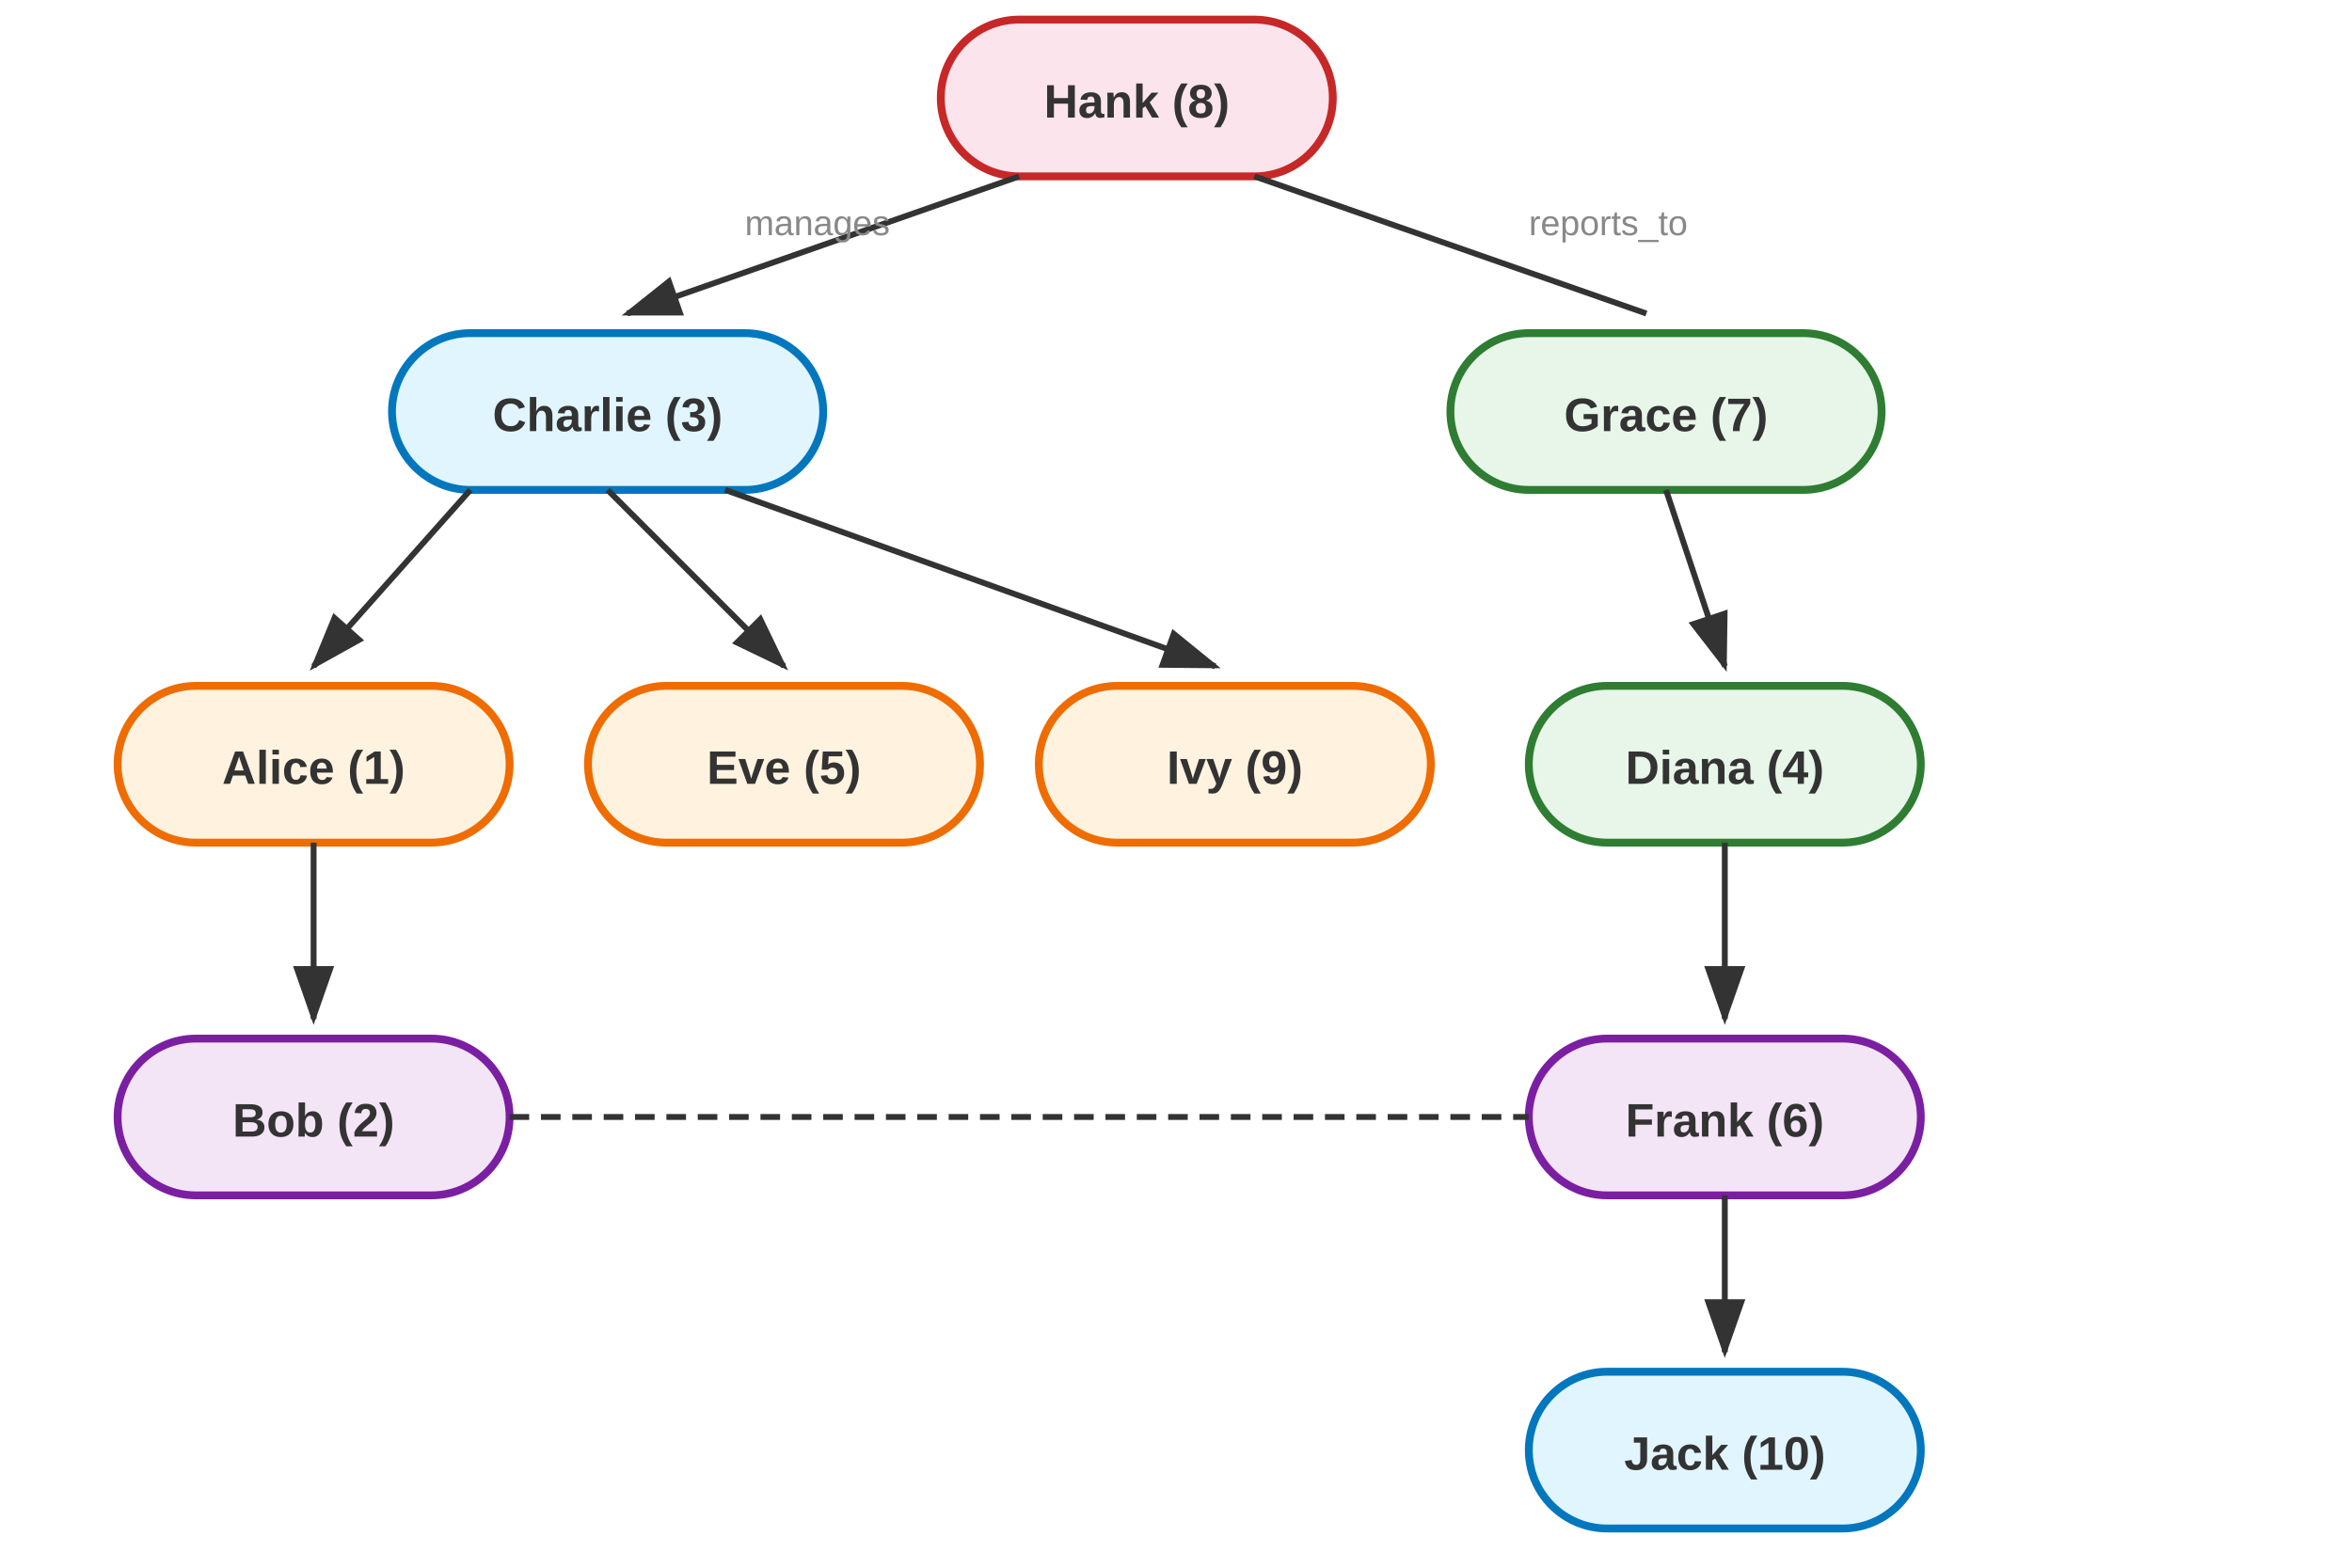
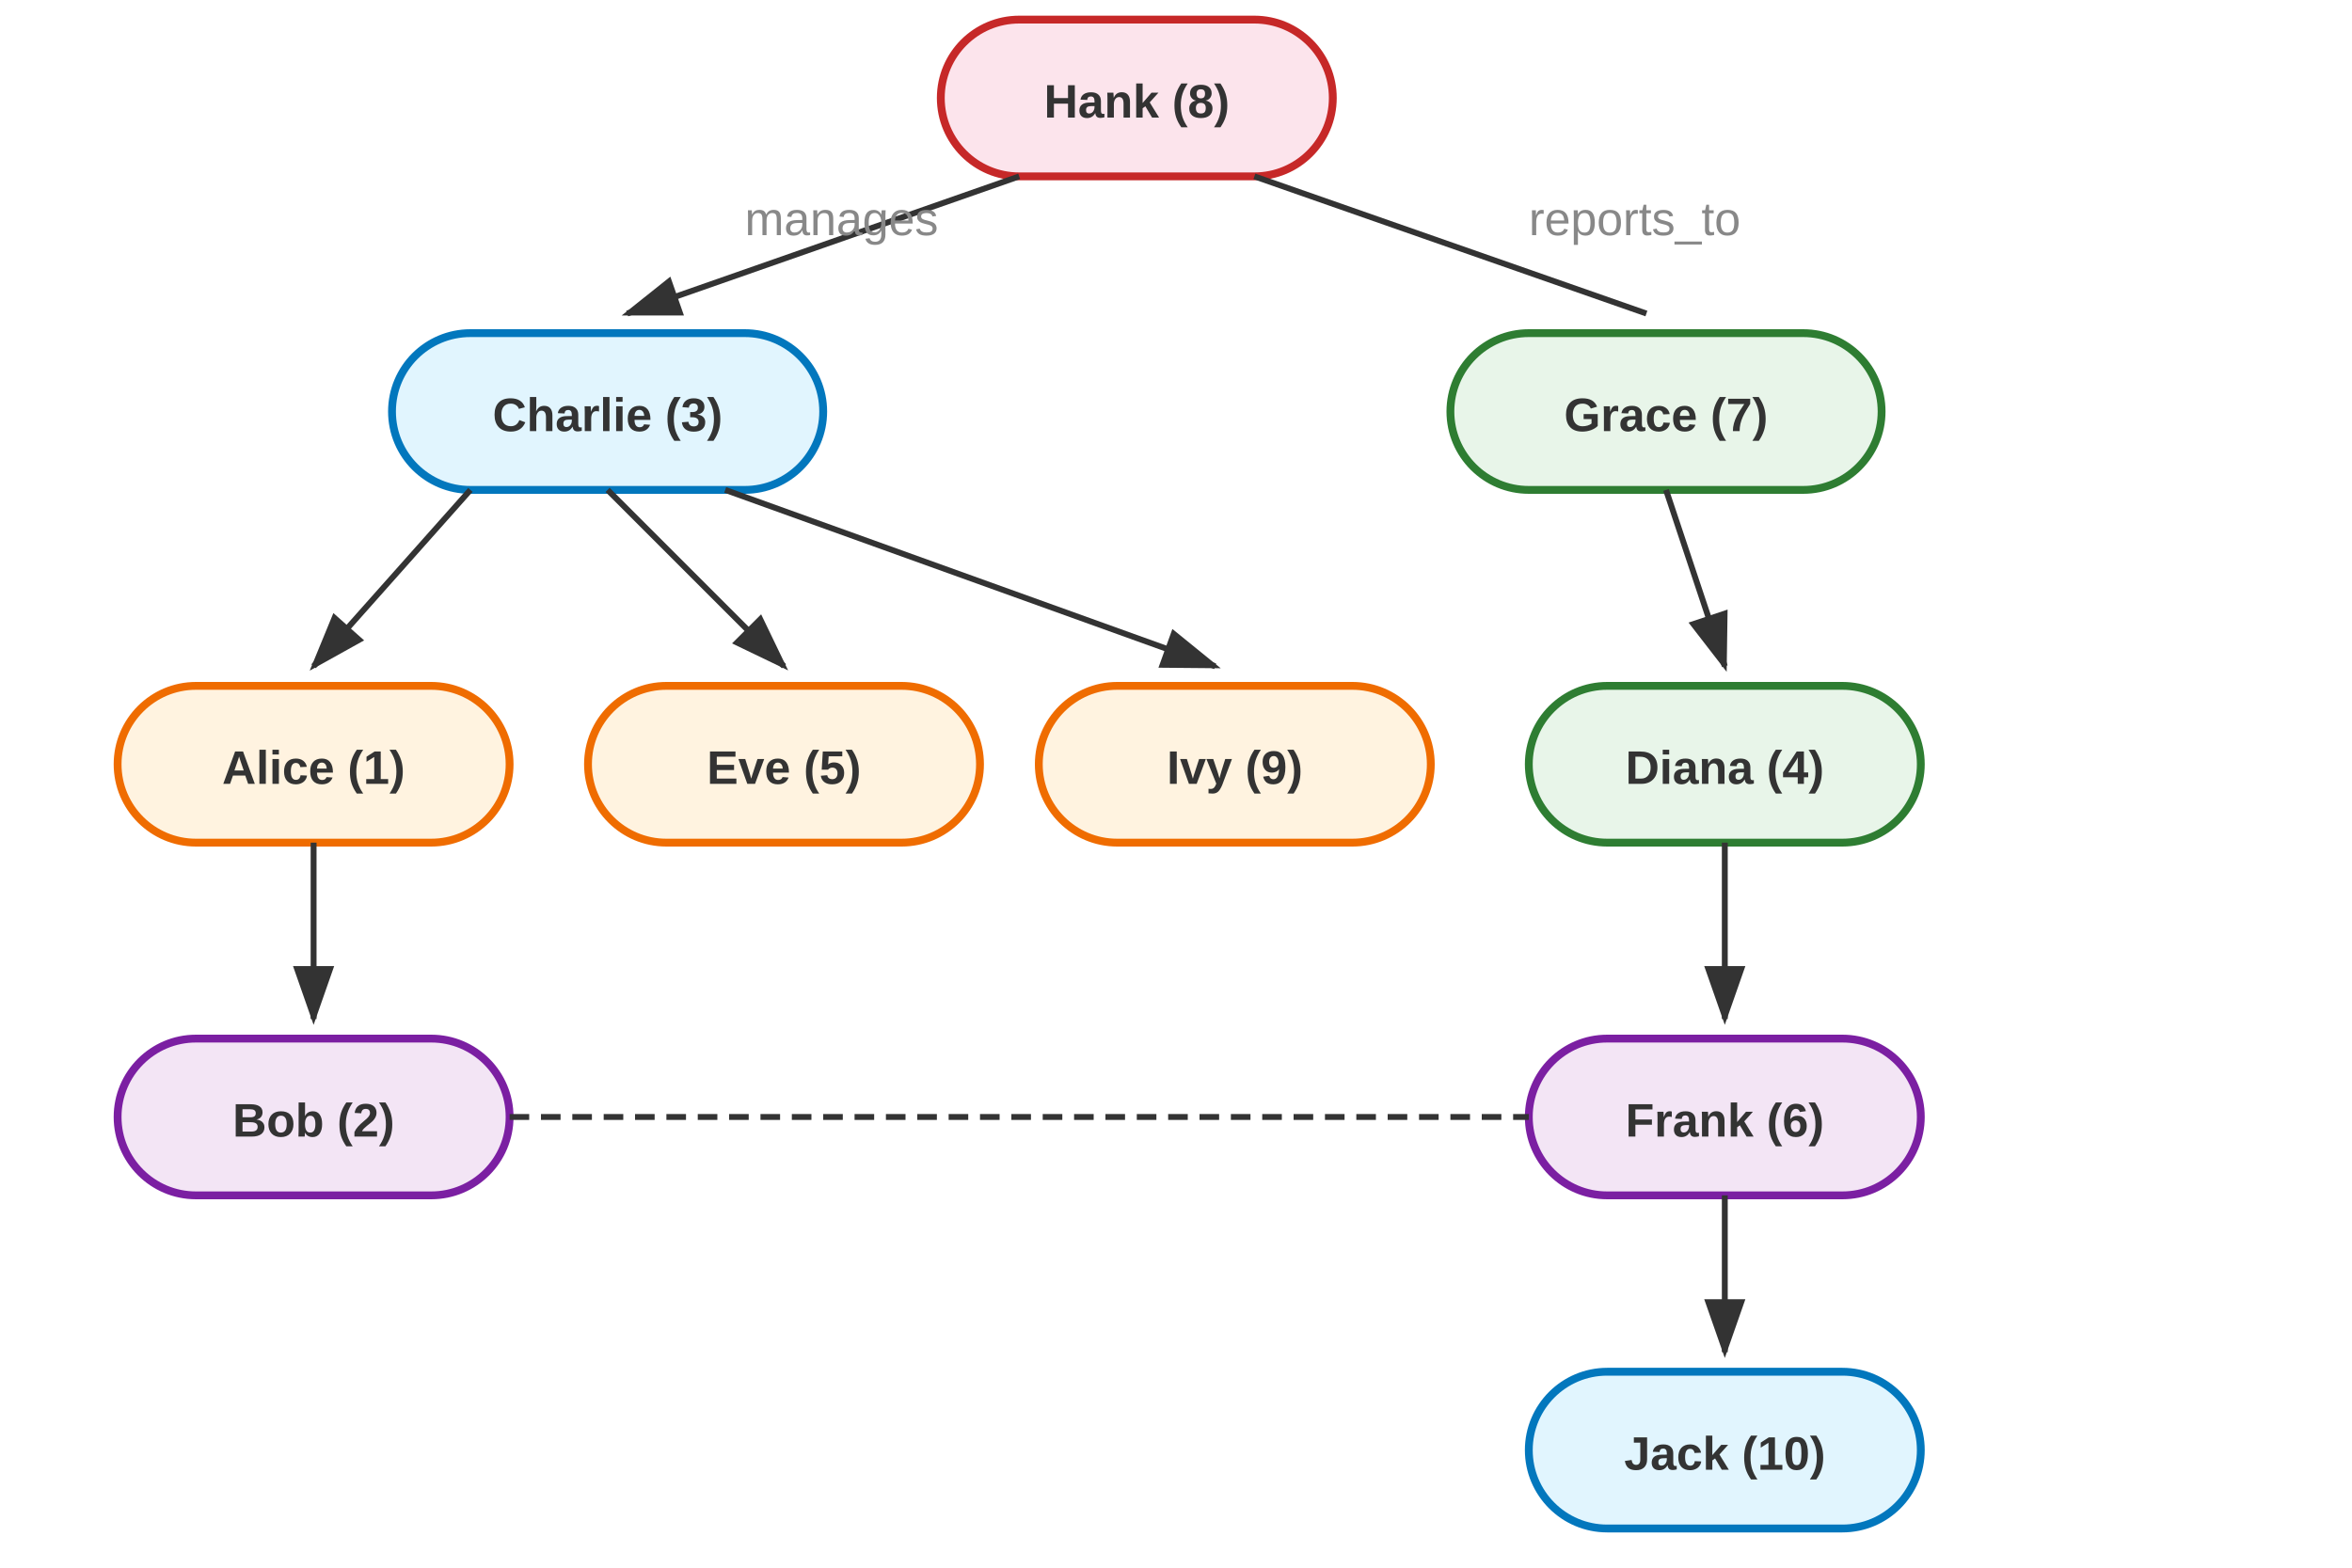
<svg xmlns="http://www.w3.org/2000/svg" viewBox="0 0 600 400">
  <defs>
    <marker id="arrow-sn" markerWidth="10" markerHeight="7" refX="9" refY="3.5" orient="auto">
      <polygon points="0 0, 10 3.5, 0 7" fill="#333" />
    </marker>
  </defs>
  <rect x="240" y="5" width="100" height="40" rx="20" fill="#fce4ec" stroke="#c62828" stroke-width="2" />
  <text x="290" y="30" text-anchor="middle" font-family="Arial, sans-serif" font-size="12" font-weight="bold" fill="#333">Hank (8)</text>
  <line x1="260" y1="45" x2="160" y2="80" stroke="#333" stroke-width="1.5" marker-end="url(#arrow-sn)" />
-   <text x="190" y="60" font-family="Arial, sans-serif" font-size="9" fill="#888">manages</text>
+   <text x="190" y="60" font-family="Arial, sans-serif" font-size="12" fill="#888">manages</text>
  <line x1="320" y1="45" x2="420" y2="80" stroke="#333" stroke-width="1.5" />
-   <text x="390" y="60" font-family="Arial, sans-serif" font-size="9" fill="#888">reports_to</text>
+   <text x="390" y="60" font-family="Arial, sans-serif" font-size="12" fill="#888">reports_to</text>
  <rect x="100" y="85" width="110" height="40" rx="20" fill="#e1f5fe" stroke="#0277bd" stroke-width="2" />
  <text x="155" y="110" text-anchor="middle" font-family="Arial, sans-serif" font-size="12" font-weight="bold" fill="#333">Charlie (3)</text>
  <rect x="370" y="85" width="110" height="40" rx="20" fill="#e8f5e9" stroke="#2e7d32" stroke-width="2" />
  <text x="425" y="110" text-anchor="middle" font-family="Arial, sans-serif" font-size="12" font-weight="bold" fill="#333">Grace (7)</text>
  <line x1="120" y1="125" x2="80" y2="170" stroke="#333" stroke-width="1.5" marker-end="url(#arrow-sn)" />
  <line x1="155" y1="125" x2="200" y2="170" stroke="#333" stroke-width="1.5" marker-end="url(#arrow-sn)" />
  <line x1="185" y1="125" x2="310" y2="170" stroke="#333" stroke-width="1.5" marker-end="url(#arrow-sn)" />
  <line x1="425" y1="125" x2="440" y2="170" stroke="#333" stroke-width="1.5" marker-end="url(#arrow-sn)" />
  <rect x="30" y="175" width="100" height="40" rx="20" fill="#fff3e0" stroke="#ef6c00" stroke-width="2" />
  <text x="80" y="200" text-anchor="middle" font-family="Arial, sans-serif" font-size="12" font-weight="bold" fill="#333">Alice (1)</text>
  <rect x="150" y="175" width="100" height="40" rx="20" fill="#fff3e0" stroke="#ef6c00" stroke-width="2" />
  <text x="200" y="200" text-anchor="middle" font-family="Arial, sans-serif" font-size="12" font-weight="bold" fill="#333">Eve (5)</text>
  <rect x="265" y="175" width="100" height="40" rx="20" fill="#fff3e0" stroke="#ef6c00" stroke-width="2" />
  <text x="315" y="200" text-anchor="middle" font-family="Arial, sans-serif" font-size="12" font-weight="bold" fill="#333">Ivy (9)</text>
  <rect x="390" y="175" width="100" height="40" rx="20" fill="#e8f5e9" stroke="#2e7d32" stroke-width="2" />
  <text x="440" y="200" text-anchor="middle" font-family="Arial, sans-serif" font-size="12" font-weight="bold" fill="#333">Diana (4)</text>
  <line x1="80" y1="215" x2="80" y2="260" stroke="#333" stroke-width="1.5" marker-end="url(#arrow-sn)" />
  <line x1="440" y1="215" x2="440" y2="260" stroke="#333" stroke-width="1.5" marker-end="url(#arrow-sn)" />
  <rect x="30" y="265" width="100" height="40" rx="20" fill="#f3e5f5" stroke="#7b1fa2" stroke-width="2" />
  <text x="80" y="290" text-anchor="middle" font-family="Arial, sans-serif" font-size="12" font-weight="bold" fill="#333">Bob (2)</text>
  <rect x="390" y="265" width="100" height="40" rx="20" fill="#f3e5f5" stroke="#7b1fa2" stroke-width="2" />
  <text x="440" y="290" text-anchor="middle" font-family="Arial, sans-serif" font-size="12" font-weight="bold" fill="#333">Frank (6)</text>
  <line x1="130" y1="285" x2="390" y2="285" stroke="#333" stroke-width="1.5" stroke-dasharray="5,3" />
  <line x1="440" y1="305" x2="440" y2="345" stroke="#333" stroke-width="1.5" marker-end="url(#arrow-sn)" />
  <rect x="390" y="350" width="100" height="40" rx="20" fill="#e1f5fe" stroke="#0277bd" stroke-width="2" />
  <text x="440" y="375" text-anchor="middle" font-family="Arial, sans-serif" font-size="12" font-weight="bold" fill="#333">Jack (10)</text>
</svg>
